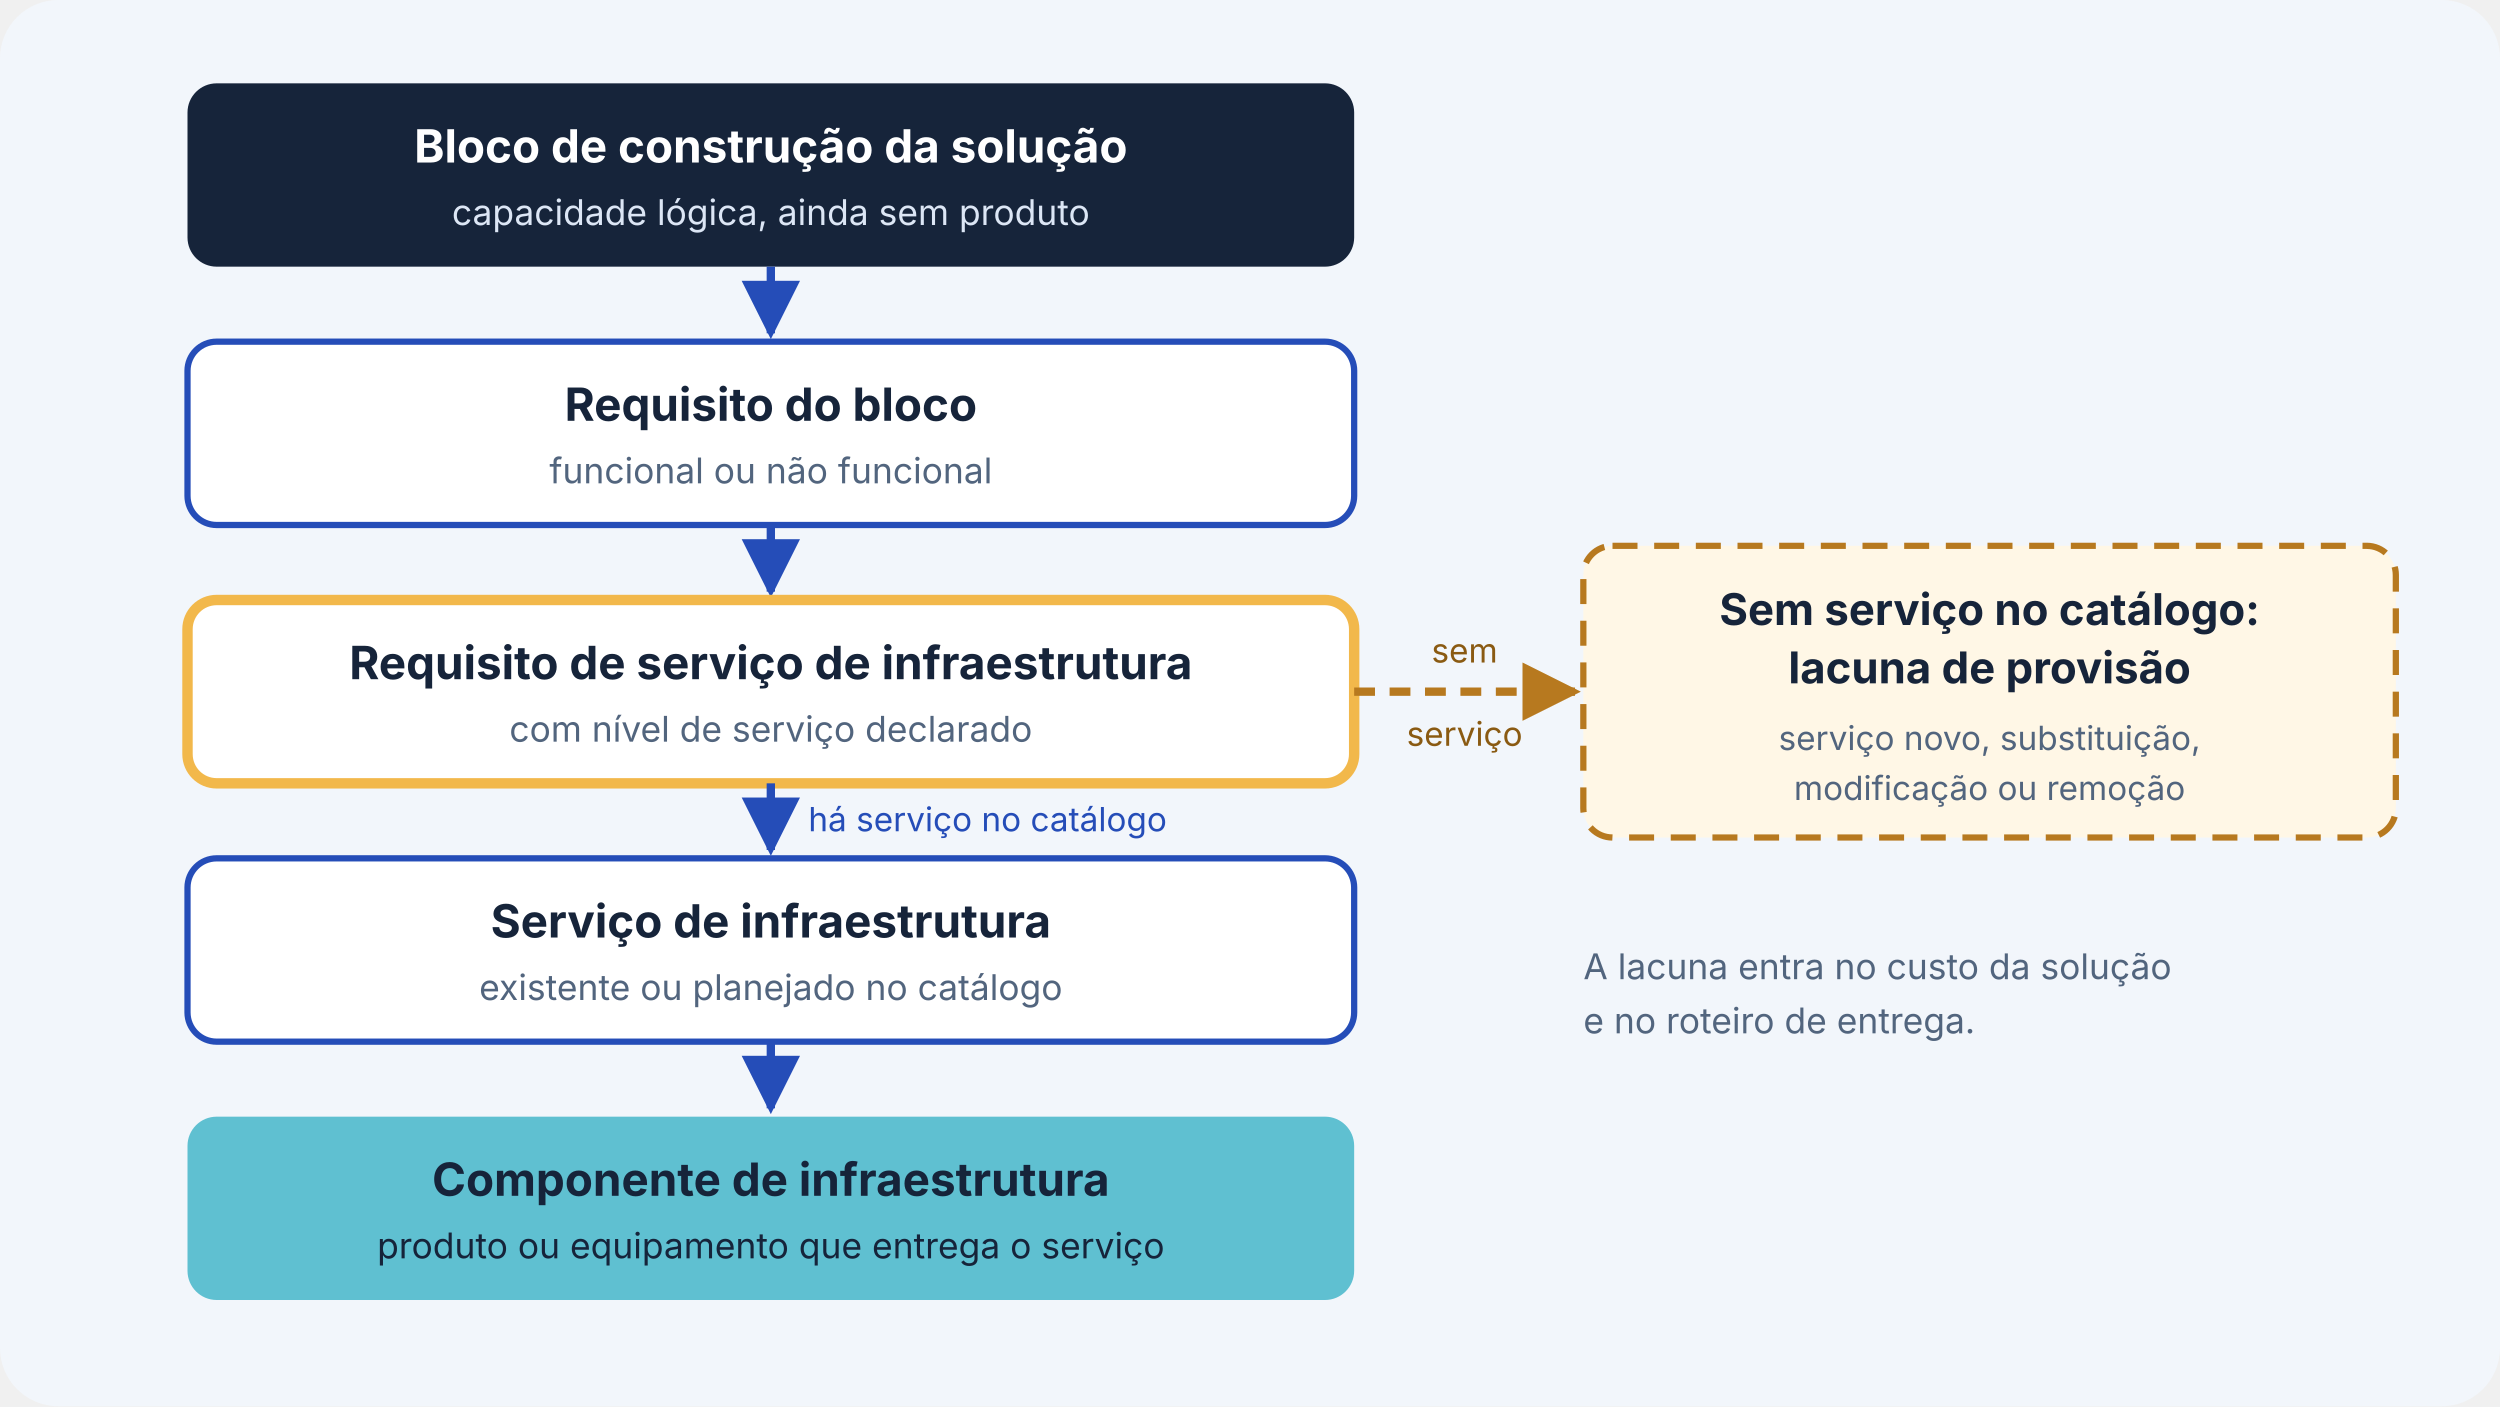
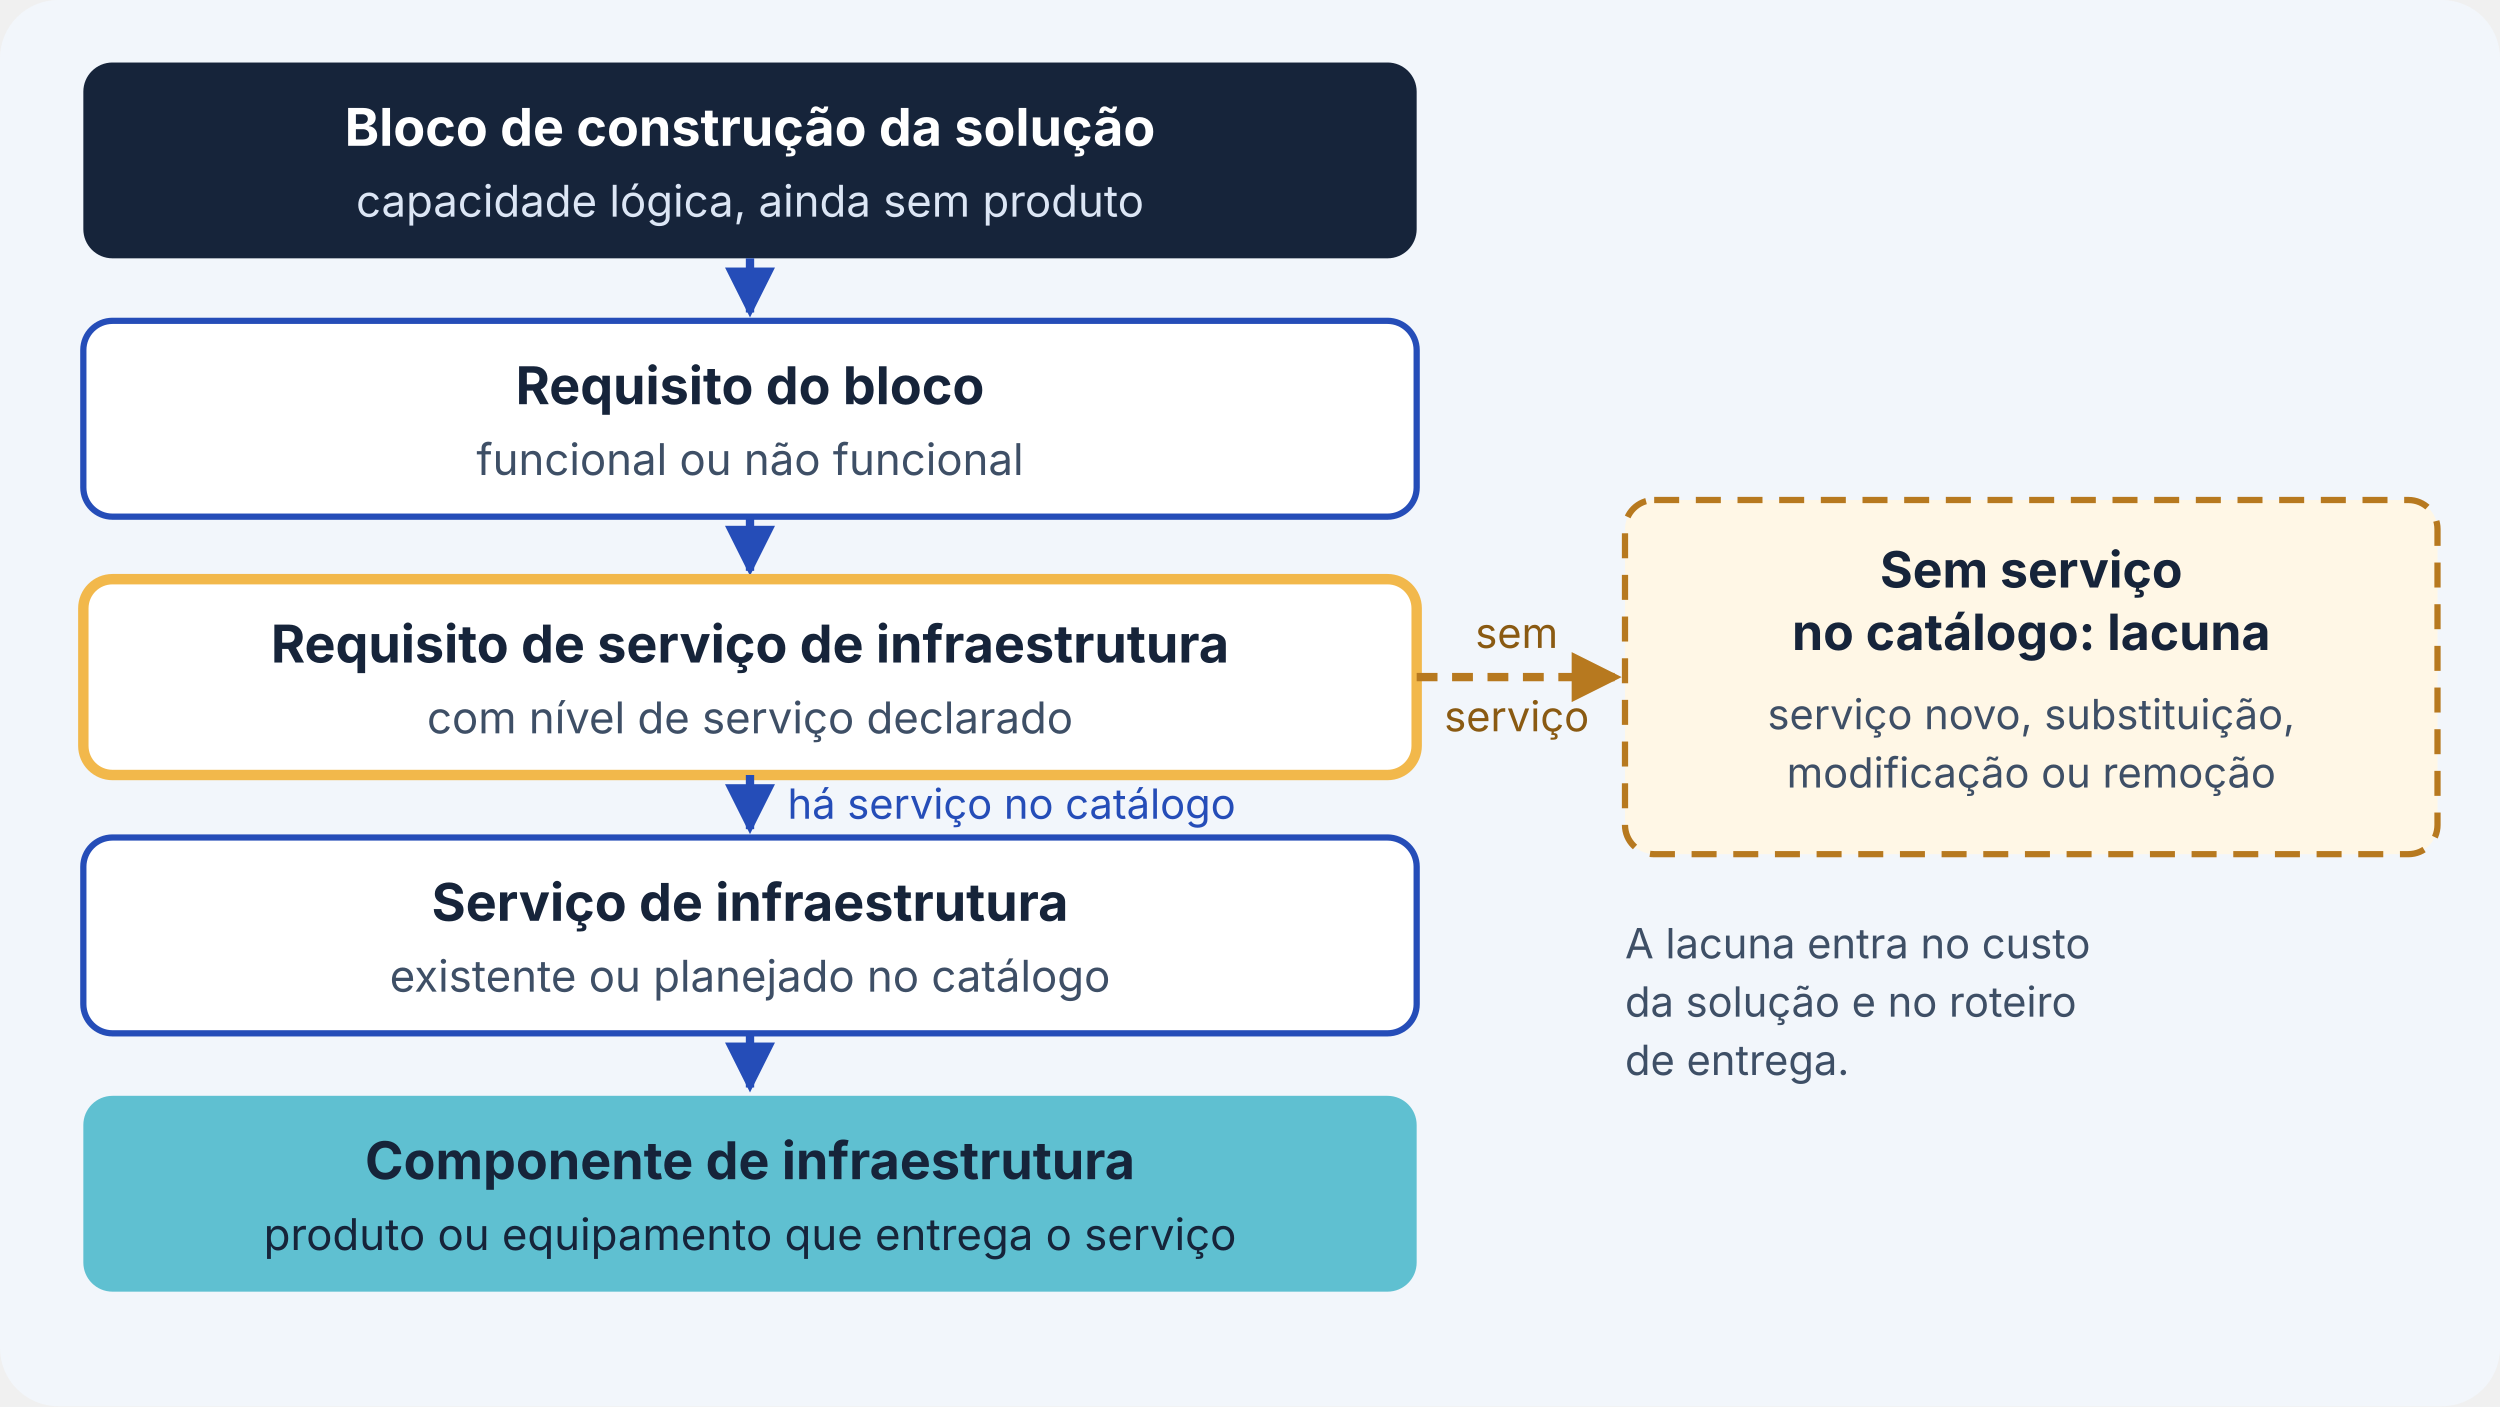
<svg xmlns="http://www.w3.org/2000/svg" viewBox="0 0 1200 675" role="img" aria-labelledby="title desc">
  <defs>
-     <marker id="seta" viewBox="0 0 10 10" refX="9" refY="5" markerWidth="7" markerHeight="7" orient="auto-start-reverse">
+     <marker id="seta" viewBox="0 0 10 10" refX="9" refY="5" markerWidth="6" markerHeight="6" orient="auto-start-reverse">
      <path d="M0,0 L10,5 L0,10 z" fill="#254DB8" />
    </marker>
-     <marker id="seta-lacuna" viewBox="0 0 10 10" refX="9" refY="5" markerWidth="7" markerHeight="7" orient="auto-start-reverse">
+     <marker id="seta-lacuna" viewBox="0 0 10 10" refX="9" refY="5" markerWidth="6" markerHeight="6" orient="auto-start-reverse">
      <path d="M0,0 L10,5 L0,10 z" fill="#B7791F" />
    </marker>
  </defs>
  <rect width="1200" height="675" rx="28" fill="#F2F6FB" />
  <g font-family="-apple-system,BlinkMacSystemFont,'Segoe UI',sans-serif" fill="#16243A">
-     <rect x="90" y="40" width="560" height="88" rx="14" fill="#16243A" />
-     <text x="370" y="78" text-anchor="middle" style="font-size:22px;font-weight:700" fill="#FFFFFF">Bloco de construção da solução</text>
-     <text x="370" y="108" text-anchor="middle" style="font-size:17px" fill="#DCE6F5">capacidade lógica, ainda sem produto</text>
-     <line x1="370" y1="128" x2="370" y2="160" stroke="#254DB8" stroke-width="4" marker-end="url(#seta)" />
-     <rect x="90" y="164" width="560" height="88" rx="14" fill="#FFFFFF" stroke="#254DB8" stroke-width="3" />
-     <text x="370" y="202" text-anchor="middle" style="font-size:22px;font-weight:700">Requisito do bloco</text>
-     <text x="370" y="232" text-anchor="middle" style="font-size:17px" fill="#52657E">funcional ou não funcional</text>
-     <line x1="370" y1="252" x2="370" y2="284" stroke="#254DB8" stroke-width="4" marker-end="url(#seta)" />
-     <rect x="90" y="288" width="560" height="88" rx="14" fill="#FFFFFF" stroke="#F2B84B" stroke-width="5" />
-     <text x="370" y="326" text-anchor="middle" style="font-size:22px;font-weight:700">Requisito de serviço de infraestrutura</text>
-     <text x="370" y="356" text-anchor="middle" style="font-size:17px" fill="#52657E">com nível de serviço declarado</text>
-     <line x1="370" y1="376" x2="370" y2="408" stroke="#254DB8" stroke-width="4" marker-end="url(#seta)" />
-     <text x="388" y="399" style="font-size:16px" fill="#254DB8">há serviço no catálogo</text>
-     <rect x="90" y="412" width="560" height="88" rx="14" fill="#FFFFFF" stroke="#254DB8" stroke-width="3" />
-     <text x="370" y="450" text-anchor="middle" style="font-size:22px;font-weight:700">Serviço de infraestrutura</text>
-     <text x="370" y="480" text-anchor="middle" style="font-size:17px" fill="#52657E">existente ou planejado no catálogo</text>
-     <line x1="370" y1="500" x2="370" y2="532" stroke="#254DB8" stroke-width="4" marker-end="url(#seta)" />
-     <rect x="90" y="536" width="560" height="88" rx="14" fill="#5FC0D1" />
-     <text x="370" y="574" text-anchor="middle" style="font-size:22px;font-weight:700">Componente de infraestrutura</text>
-     <text x="370" y="604" text-anchor="middle" style="font-size:17px">produto ou equipamento que entrega o serviço</text>
-     <line x1="650" y1="332" x2="756" y2="332" stroke="#B7791F" stroke-width="4" stroke-dasharray="10 7" marker-end="url(#seta-lacuna)" />
-     <text x="703" y="318" text-anchor="middle" style="font-size:16px" fill="#8A5A12">sem</text>
-     <text x="703" y="358" text-anchor="middle" style="font-size:16px" fill="#8A5A12">serviço</text>
-     <rect x="760" y="262" width="390" height="140" rx="14" fill="#FFF7E6" stroke="#B7791F" stroke-width="3" stroke-dasharray="12 8" />
-     <text x="955" y="300" text-anchor="middle" style="font-size:21px;font-weight:700">Sem serviço no catálogo:</text>
-     <text x="955" y="328" text-anchor="middle" style="font-size:21px;font-weight:700">lacuna de provisão</text>
-     <text x="955" y="360" text-anchor="middle" style="font-size:16px" fill="#52657E">serviço novo, substituição,</text>
-     <text x="955" y="384" text-anchor="middle" style="font-size:16px" fill="#52657E">modificação ou remoção</text>
-     <text x="760" y="470" style="font-size:17px" fill="#52657E">A lacuna entra no custo da solução</text>
-     <text x="760" y="496" style="font-size:17px" fill="#52657E">e no roteiro de entrega.</text>
+     <rect x="40" y="30" width="640" height="94" rx="14" fill="#16243A" />
+     <text x="360" y="70" text-anchor="middle" style="font-size:25px;font-weight:700" fill="#FFFFFF">Bloco de construção da solução</text>
+     <text x="360" y="104" text-anchor="middle" style="font-size:21px" fill="#DCE6F5">capacidade lógica, ainda sem produto</text>
+     <line x1="360" y1="124" x2="360" y2="150" stroke="#254DB8" stroke-width="4" marker-end="url(#seta)" />
+     <rect x="40" y="154" width="640" height="94" rx="14" fill="#FFFFFF" stroke="#254DB8" stroke-width="3" />
+     <text x="360" y="194" text-anchor="middle" style="font-size:25px;font-weight:700">Requisito do bloco</text>
+     <text x="360" y="228" text-anchor="middle" style="font-size:21px" fill="#3E4F66">funcional ou não funcional</text>
+     <line x1="360" y1="248" x2="360" y2="274" stroke="#254DB8" stroke-width="4" marker-end="url(#seta)" />
+     <rect x="40" y="278" width="640" height="94" rx="14" fill="#FFFFFF" stroke="#F2B84B" stroke-width="5" />
+     <text x="360" y="318" text-anchor="middle" style="font-size:25px;font-weight:700">Requisito de serviço de infraestrutura</text>
+     <text x="360" y="352" text-anchor="middle" style="font-size:21px" fill="#3E4F66">com nível de serviço declarado</text>
+     <line x1="360" y1="372" x2="360" y2="398" stroke="#254DB8" stroke-width="4" marker-end="url(#seta)" />
+     <text x="378" y="393" style="font-size:20px" fill="#254DB8">há serviço no catálogo</text>
+     <rect x="40" y="402" width="640" height="94" rx="14" fill="#FFFFFF" stroke="#254DB8" stroke-width="3" />
+     <text x="360" y="442" text-anchor="middle" style="font-size:25px;font-weight:700">Serviço de infraestrutura</text>
+     <text x="360" y="476" text-anchor="middle" style="font-size:21px" fill="#3E4F66">existente ou planejado no catálogo</text>
+     <line x1="360" y1="496" x2="360" y2="522" stroke="#254DB8" stroke-width="4" marker-end="url(#seta)" />
+     <rect x="40" y="526" width="640" height="94" rx="14" fill="#5FC0D1" />
+     <text x="360" y="566" text-anchor="middle" style="font-size:25px;font-weight:700">Componente de infraestrutura</text>
+     <text x="360" y="600" text-anchor="middle" style="font-size:21px">produto ou equipamento que entrega o serviço</text>
+     <line x1="680" y1="325" x2="776" y2="325" stroke="#B7791F" stroke-width="4" stroke-dasharray="10 7" marker-end="url(#seta-lacuna)" />
+     <text x="728" y="311" text-anchor="middle" style="font-size:20px" fill="#8A5A12">sem</text>
+     <text x="728" y="351" text-anchor="middle" style="font-size:20px" fill="#8A5A12">serviço</text>
+     <rect x="780" y="240" width="390" height="170" rx="14" fill="#FFF7E6" stroke="#B7791F" stroke-width="3" stroke-dasharray="12 8" />
+     <text x="975" y="282" text-anchor="middle" style="font-size:24px;font-weight:700">Sem serviço</text>
+     <text x="975" y="312" text-anchor="middle" style="font-size:24px;font-weight:700">no catálogo: lacuna</text>
+     <text x="975" y="350" text-anchor="middle" style="font-size:20px" fill="#3E4F66">serviço novo, substituição,</text>
+     <text x="975" y="378" text-anchor="middle" style="font-size:20px" fill="#3E4F66">modificação ou remoção</text>
+     <text x="780" y="460" style="font-size:20px" fill="#3E4F66">A lacuna entra no custo</text>
+     <text x="780" y="488" style="font-size:20px" fill="#3E4F66">da solução e no roteiro</text>
+     <text x="780" y="516" style="font-size:20px" fill="#3E4F66">de entrega.</text>
  </g>
</svg>
